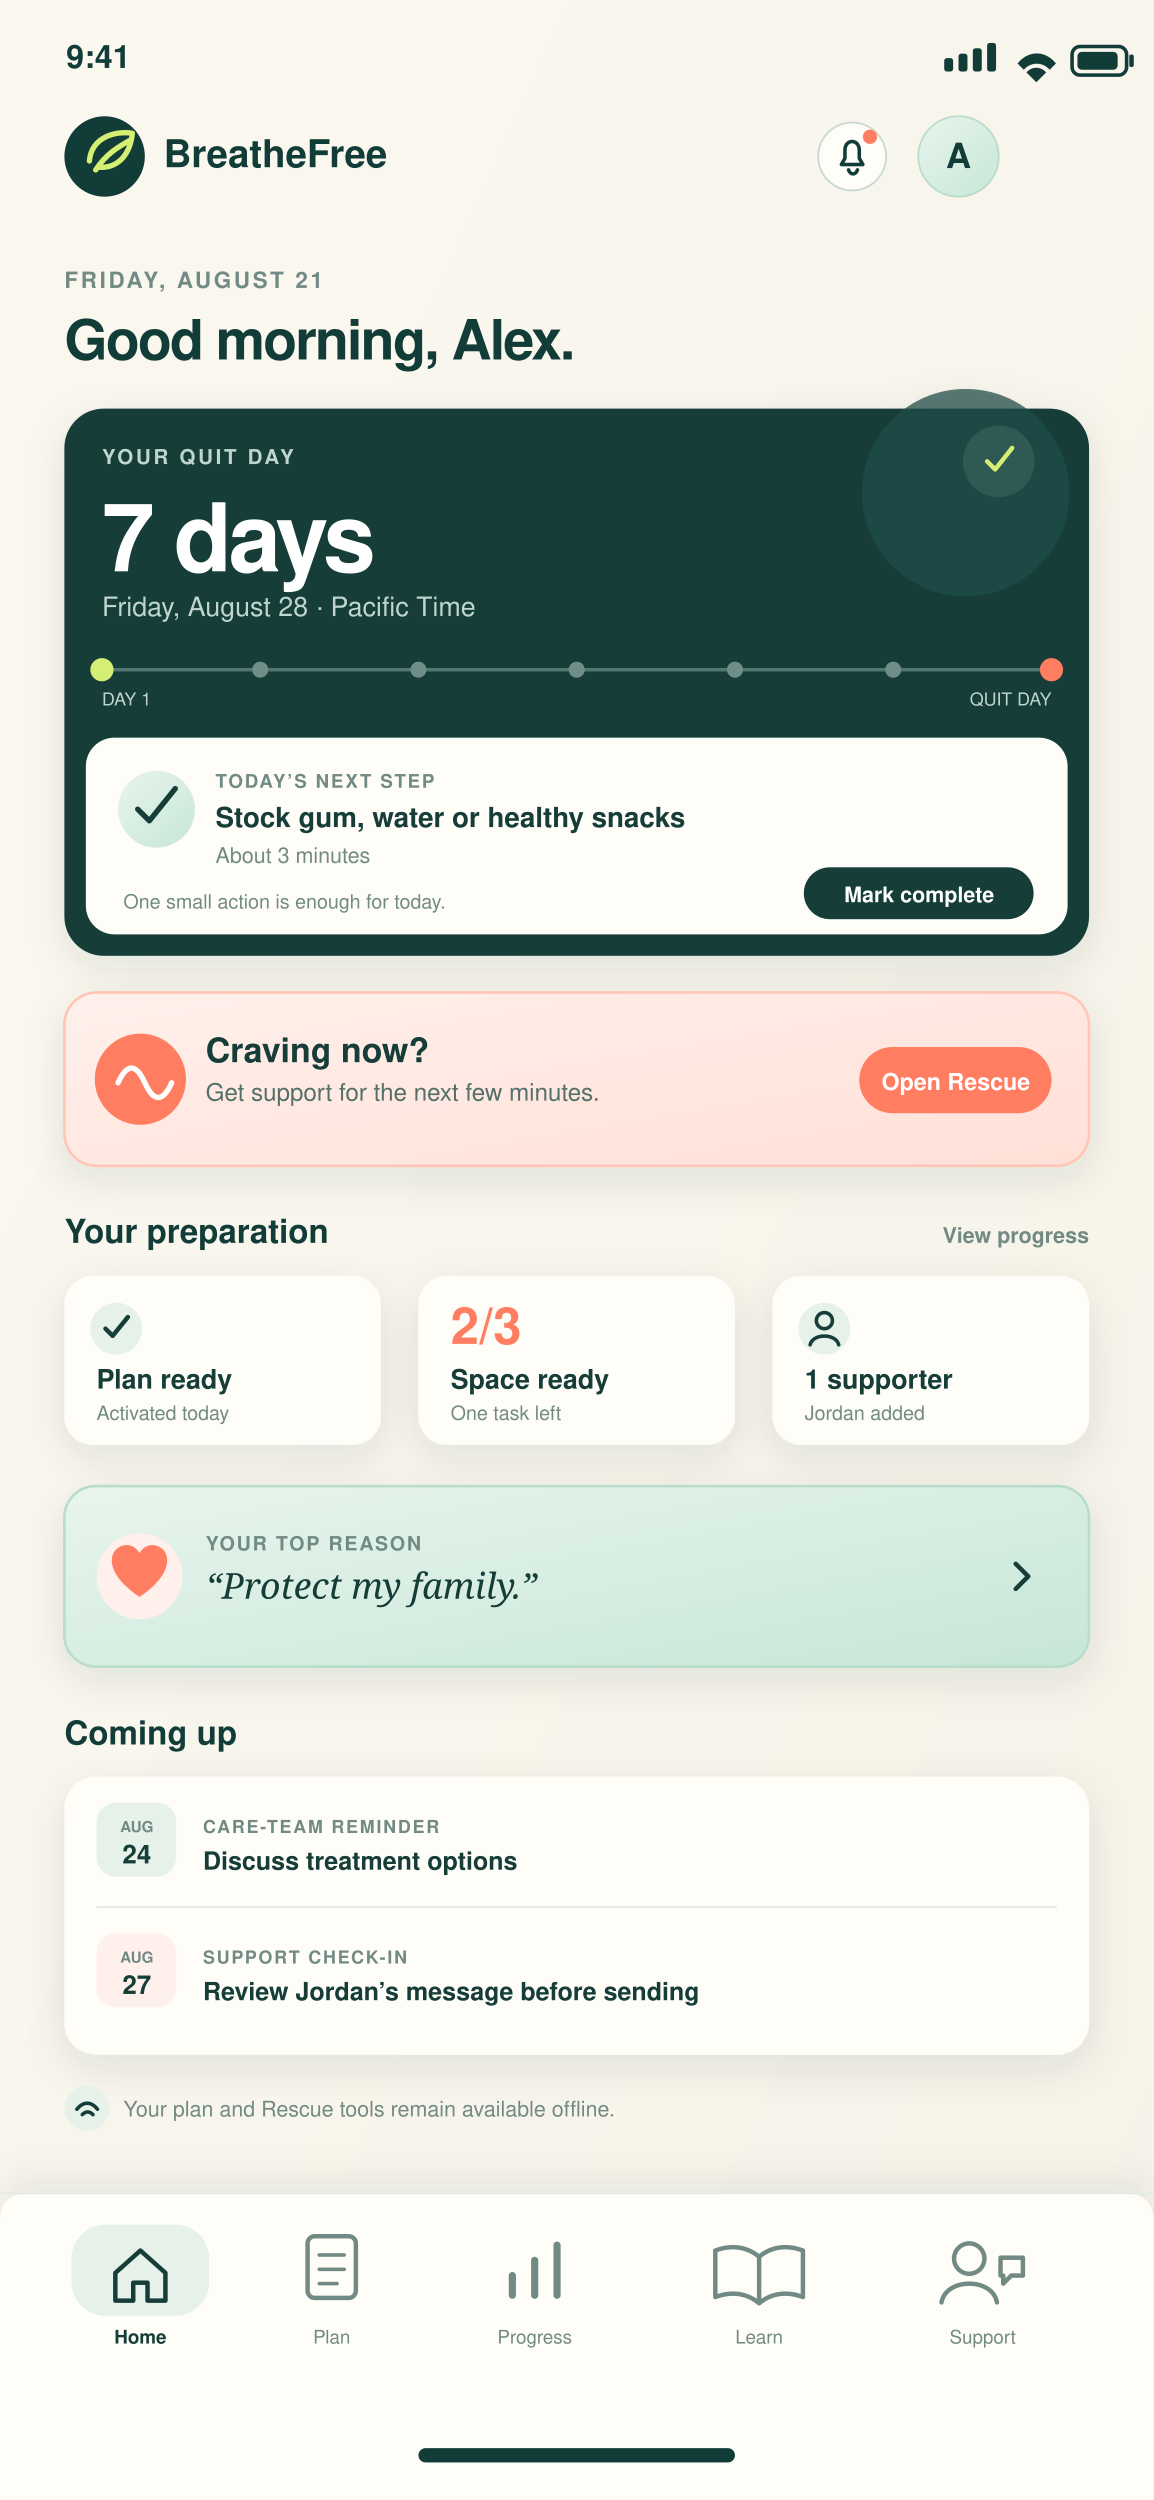
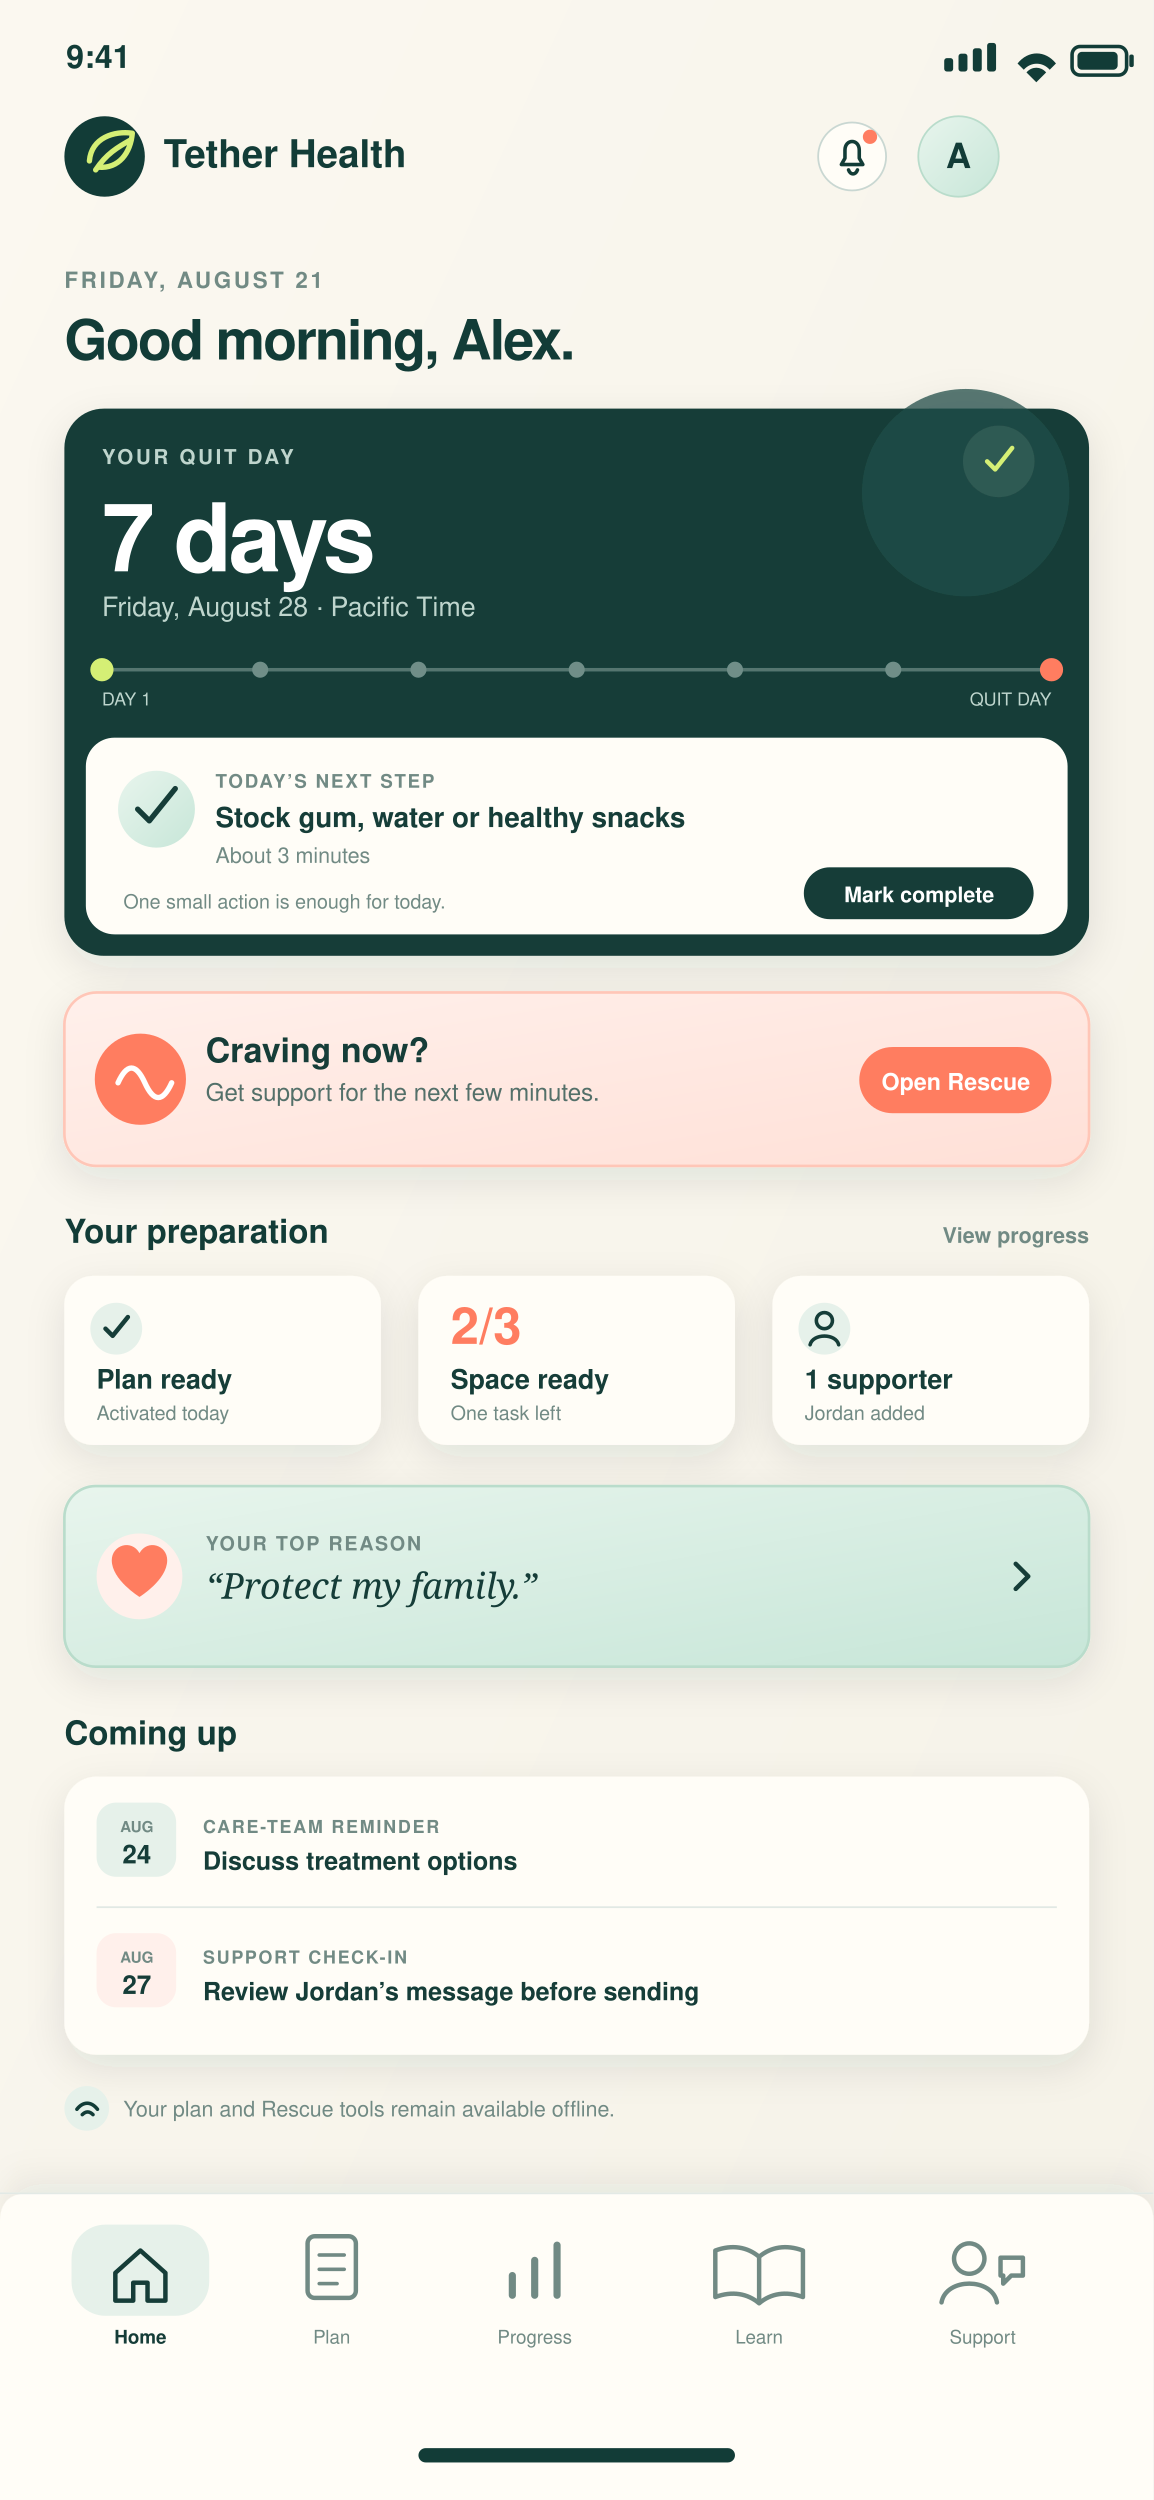
<svg xmlns="http://www.w3.org/2000/svg" width="1290" height="2796" viewBox="0 0 1290 2796">
  <defs>
    <linearGradient id="s12bg" x1="0" y1="0" x2="1" y2="1">
      <stop offset="0" stop-color="#FBF8F0" />
      <stop offset="1" stop-color="#F5F2E8" />
    </linearGradient>
    <linearGradient id="s12mint" x1="0" y1="0" x2="1" y2="1">
      <stop offset="0" stop-color="#E8F5ED" />
      <stop offset="1" stop-color="#C7E6D8" />
    </linearGradient>
    <linearGradient id="s12coral" x1="0" y1="0" x2="1" y2="1">
      <stop offset="0" stop-color="#FFF0EB" />
      <stop offset="1" stop-color="#FFE0D7" />
    </linearGradient>
    <filter id="s12shadow" x="-30%" y="-30%" width="160%" height="180%">
      <feDropShadow dx="0" dy="14" stdDeviation="22" flood-color="#123C37" flood-opacity="0.10" />
    </filter>
    <filter id="s12navshadow" x="-20%" y="-60%" width="140%" height="200%">
      <feDropShadow dx="0" dy="-10" stdDeviation="22" flood-color="#123C37" flood-opacity="0.08" />
    </filter>
  </defs>
  <rect width="1290" height="2796" fill="url(#s12bg)" />
  <g fill="#123C37" font-family="Nimbus Sans, Arial, sans-serif" font-weight="700">
    <text x="74" y="76" font-size="36">9:41</text>
    <g transform="translate(1056 43)">
      <rect x="0" y="22" width="10" height="15" rx="3" />
      <rect x="16" y="17" width="10" height="20" rx="3" />
      <rect x="32" y="11" width="10" height="26" rx="3" />
      <rect x="48" y="5" width="10" height="32" rx="3" />
      <path d="M82 28c12-15 31-15 43 0l-7 7c-8-9-21-9-29 0zm10 10c6-7 16-7 22 0l-11 11z" />
      <rect x="143" y="9" width="61" height="32" rx="9" fill="none" stroke="#123C37" stroke-width="4" />
      <rect x="207" y="18" width="5" height="14" rx="2" />
      <rect x="149" y="15" width="45" height="20" rx="5" />
    </g>
  </g>
  <g transform="translate(72 130)">
    <circle cx="45" cy="45" r="45" fill="#123C37" />
    <path d="M28 50c2-26 28-34 48-31-2 22-15 40-38 38M35 60c12-18 24-25 40-34" fill="none" stroke="#D5EF75" stroke-width="6" stroke-linecap="round" stroke-linejoin="round" />
-     <text x="111" y="57" fill="#123C37" font-family="Nimbus Sans, Arial, sans-serif" font-weight="700" font-size="43">BreatheFree</text>
+     <text x="111" y="57" fill="#123C37" font-family="Nimbus Sans, Arial, sans-serif" font-weight="700" font-size="43">Tether Health</text>
    <g transform="translate(843 7)">
      <circle cx="38" cy="38" r="38" fill="#FFFDF7" stroke="#C9D7D2" stroke-width="2" />
      <path d="M26 47h24l-4-7V31c0-13-16-13-16 0v9zM34 53c2 6 8 6 10 0" fill="none" stroke="#123C37" stroke-width="4" stroke-linecap="round" stroke-linejoin="round" />
      <circle cx="58" cy="16" r="8" fill="#FF7D61" />
    </g>
    <g transform="translate(955 0)">
      <circle cx="45" cy="45" r="45" fill="url(#s12mint)" stroke="#B9DCCB" stroke-width="2" />
      <text x="45" y="58" text-anchor="middle" fill="#123C37" font-family="Nimbus Sans, Arial, sans-serif" font-weight="700" font-size="39">A</text>
    </g>
  </g>
  <text x="72" y="322" fill="#718A84" font-family="Nimbus Sans, Arial, sans-serif" font-weight="700" font-size="25" letter-spacing="3">FRIDAY, AUGUST 21</text>
  <text x="72" y="402" fill="#123C37" font-family="Nimbus Sans, Arial, sans-serif" font-weight="700" font-size="62" letter-spacing="-2">Good morning, Alex.</text>
  <g transform="translate(72 457)" filter="url(#s12shadow)">
    <rect width="1146" height="612" rx="44" fill="#123C37" />
    <circle cx="1008" cy="94" r="116" fill="#234E48" opacity="0.75" />
    <circle cx="1045" cy="59" r="40" fill="#2E5A53" />
    <path d="M1032 59l9 9 19-24" fill="none" stroke="#D5EF75" stroke-width="5" stroke-linecap="round" stroke-linejoin="round" />
    <text x="42" y="62" fill="#BFD5CD" font-family="Nimbus Sans, Arial, sans-serif" font-weight="700" font-size="23" letter-spacing="3">YOUR QUIT DAY</text>
    <text x="42" y="182" fill="#FFFFFF" font-family="Nimbus Sans, Arial, sans-serif" font-weight="700" font-size="106" letter-spacing="-4">7 days</text>
    <text x="42" y="232" fill="#BFD5CD" font-family="Nimbus Sans, Arial, sans-serif" font-size="30">Friday, August 28 · Pacific Time</text>
    <line x1="42" y1="292" x2="1104" y2="292" stroke="#54766F" stroke-width="4" />
    <circle cx="42" cy="292" r="13" fill="#D5EF75" />
    <circle cx="219" cy="292" r="9" fill="#6F8E88" />
    <circle cx="396" cy="292" r="9" fill="#6F8E88" />
    <circle cx="573" cy="292" r="9" fill="#6F8E88" />
    <circle cx="750" cy="292" r="9" fill="#6F8E88" />
    <circle cx="927" cy="292" r="9" fill="#6F8E88" />
    <circle cx="1104" cy="292" r="13" fill="#FF7D61" />
    <text x="42" y="332" fill="#BFD5CD" font-family="Nimbus Sans, Arial, sans-serif" font-size="20">DAY 1</text>
    <text x="1104" y="332" text-anchor="end" fill="#BFD5CD" font-family="Nimbus Sans, Arial, sans-serif" font-size="20">QUIT DAY</text>
    <g transform="translate(24 368)">
      <rect width="1098" height="220" rx="32" fill="#FFFDF7" />
      <circle cx="79" cy="80" r="43" fill="url(#s12mint)" />
      <path d="M58 80l13 13 29-36" fill="none" stroke="#123C37" stroke-width="6" stroke-linecap="round" stroke-linejoin="round" />
      <text x="145" y="56" fill="#718A84" font-family="Nimbus Sans, Arial, sans-serif" font-weight="700" font-size="21" letter-spacing="2">TODAY’S NEXT STEP</text>
      <text x="145" y="100" fill="#123C37" font-family="Nimbus Sans, Arial, sans-serif" font-weight="700" font-size="31">Stock gum, water or healthy snacks</text>
      <text x="145" y="140" fill="#718A84" font-family="Nimbus Sans, Arial, sans-serif" font-size="24">About 3 minutes</text>
      <g transform="translate(803 145)">
        <rect width="257" height="58" rx="29" fill="#123C37" />
        <text x="129" y="39" text-anchor="middle" fill="#FFFFFF" font-family="Nimbus Sans, Arial, sans-serif" font-weight="700" font-size="24">Mark complete</text>
      </g>
      <text x="42" y="191" fill="#718A84" font-family="Nimbus Sans, Arial, sans-serif" font-size="22">One small action is enough for today.</text>
    </g>
  </g>
  <g transform="translate(72 1110)" filter="url(#s12shadow)">
    <rect width="1146" height="194" rx="36" fill="url(#s12coral)" stroke="#FFC6B7" stroke-width="3" />
    <circle cx="85" cy="97" r="51" fill="#FF7D61" />
    <path d="M60 101c10-22 20-22 30 0s20 22 30 0" fill="none" stroke="#FFFFFF" stroke-width="6" stroke-linecap="round" />
    <text x="158" y="78" fill="#123C37" font-family="Nimbus Sans, Arial, sans-serif" font-weight="700" font-size="38">Craving now?</text>
    <text x="158" y="121" fill="#536F69" font-family="Nimbus Sans, Arial, sans-serif" font-size="27">Get support for the next few minutes.</text>
    <g transform="translate(889 61)">
      <rect width="215" height="74" rx="37" fill="#FF7D61" />
      <text x="108" y="48" text-anchor="middle" fill="#FFFFFF" font-family="Nimbus Sans, Arial, sans-serif" font-weight="700" font-size="26">Open Rescue</text>
    </g>
  </g>
  <text x="72" y="1390" fill="#123C37" font-family="Nimbus Sans, Arial, sans-serif" font-weight="700" font-size="37">Your preparation</text>
  <text x="1218" y="1390" text-anchor="end" fill="#718A84" font-family="Nimbus Sans, Arial, sans-serif" font-weight="700" font-size="24">View progress</text>
  <g transform="translate(72 1427)">
    <g filter="url(#s12shadow)">
      <rect width="354" height="189" rx="32" fill="#FFFDF7" />
      <circle cx="58" cy="59" r="29" fill="#E6F1EA" />
      <path d="M46 59l8 8 17-21" fill="none" stroke="#123C37" stroke-width="5" stroke-linecap="round" stroke-linejoin="round" />
      <text x="36" y="126" fill="#123C37" font-family="Nimbus Sans, Arial, sans-serif" font-weight="700" font-size="30">Plan ready</text>
      <text x="36" y="161" fill="#718A84" font-family="Nimbus Sans, Arial, sans-serif" font-size="22">Activated today</text>
    </g>
    <g transform="translate(396 0)" filter="url(#s12shadow)">
      <rect width="354" height="189" rx="32" fill="#FFFDF7" />
      <text x="36" y="76" fill="#FF7D61" font-family="Nimbus Sans, Arial, sans-serif" font-weight="700" font-size="57">2/3</text>
      <text x="36" y="126" fill="#123C37" font-family="Nimbus Sans, Arial, sans-serif" font-weight="700" font-size="30">Space ready</text>
      <text x="36" y="161" fill="#718A84" font-family="Nimbus Sans, Arial, sans-serif" font-size="22">One task left</text>
    </g>
    <g transform="translate(792 0)" filter="url(#s12shadow)">
      <rect width="354" height="189" rx="32" fill="#FFFDF7" />
      <circle cx="58" cy="59" r="29" fill="#E6F1EA" />
      <circle cx="58" cy="50" r="9" fill="none" stroke="#123C37" stroke-width="4" />
      <path d="M42 77c3-13 29-13 32 0" fill="none" stroke="#123C37" stroke-width="4" stroke-linecap="round" />
      <text x="36" y="126" fill="#123C37" font-family="Nimbus Sans, Arial, sans-serif" font-weight="700" font-size="30">1 supporter</text>
      <text x="36" y="161" fill="#718A84" font-family="Nimbus Sans, Arial, sans-serif" font-size="22">Jordan added</text>
    </g>
  </g>
  <g transform="translate(72 1662)" filter="url(#s12shadow)">
    <rect width="1146" height="202" rx="35" fill="url(#s12mint)" stroke="#B9DCCB" stroke-width="3" />
    <circle cx="84" cy="101" r="48" fill="#FFF0EB" />
    <path d="M84 124s-31-19-31-41c0-17 22-24 31-8 9-16 31-9 31 8 0 22-31 41-31 41z" fill="#FF7D61" />
    <text x="158" y="72" fill="#718A84" font-family="Nimbus Sans, Arial, sans-serif" font-weight="700" font-size="22" letter-spacing="2">YOUR TOP REASON</text>
    <text x="158" y="126" fill="#123C37" font-family="Georgia, serif" font-style="italic" font-size="40">“Protect my family.”</text>
    <path d="M1064 87l14 14-14 14" fill="none" stroke="#123C37" stroke-width="5" stroke-linecap="round" stroke-linejoin="round" />
  </g>
  <text x="72" y="1951" fill="#123C37" font-family="Nimbus Sans, Arial, sans-serif" font-weight="700" font-size="37">Coming up</text>
  <g transform="translate(72 1987)" filter="url(#s12shadow)">
    <rect width="1146" height="311" rx="36" fill="#FFFDF7" />
    <g transform="translate(36 29)">
      <rect width="89" height="83" rx="22" fill="#E6F1EA" />
      <text x="45" y="33" text-anchor="middle" fill="#718A84" font-family="Nimbus Sans, Arial, sans-serif" font-weight="700" font-size="17">AUG</text>
      <text x="45" y="68" text-anchor="middle" fill="#123C37" font-family="Nimbus Sans, Arial, sans-serif" font-weight="700" font-size="29">24</text>
      <text x="119" y="34" fill="#718A84" font-family="Nimbus Sans, Arial, sans-serif" font-weight="700" font-size="20" letter-spacing="2">CARE-TEAM REMINDER</text>
      <text x="119" y="75" fill="#123C37" font-family="Nimbus Sans, Arial, sans-serif" font-weight="700" font-size="28">Discuss treatment options</text>
    </g>
    <line x1="36" y1="146" x2="1110" y2="146" stroke="#E1E9E4" stroke-width="2" />
    <g transform="translate(36 175)">
      <rect width="89" height="83" rx="22" fill="#FFF0EB" />
      <text x="45" y="33" text-anchor="middle" fill="#718A84" font-family="Nimbus Sans, Arial, sans-serif" font-weight="700" font-size="17">AUG</text>
      <text x="45" y="68" text-anchor="middle" fill="#123C37" font-family="Nimbus Sans, Arial, sans-serif" font-weight="700" font-size="29">27</text>
      <text x="119" y="34" fill="#718A84" font-family="Nimbus Sans, Arial, sans-serif" font-weight="700" font-size="20" letter-spacing="2">SUPPORT CHECK-IN</text>
      <text x="119" y="75" fill="#123C37" font-family="Nimbus Sans, Arial, sans-serif" font-weight="700" font-size="28">Review Jordan’s message before sending</text>
    </g>
  </g>
  <g transform="translate(72 2333)">
    <circle cx="25" cy="25" r="25" fill="#E6F1EA" />
    <path d="M14 26c7-9 16-9 23 0M20 32c4-4 8-4 12 0" fill="none" stroke="#123C37" stroke-width="4" stroke-linecap="round" />
    <text x="66" y="34" fill="#718A84" font-family="Nimbus Sans, Arial, sans-serif" font-size="24">Your plan and Rescue tools remain available offline.</text>
  </g>
  <g transform="translate(0 2453)" filter="url(#s12navshadow)">
    <path d="M0 32Q0 0 32 0h1226q32 0 32 32v311H0z" fill="#FFFDF7" />
    <line x1="0" y1="0" x2="1290" y2="0" stroke="#E2E9E5" stroke-width="2" />
    <g transform="translate(80 35)">
      <rect width="154" height="102" rx="38" fill="#E6F1EA" />
      <path d="M49 54l28-25 28 25v31H85V65H69v20H49z" fill="none" stroke="#123C37" stroke-width="5" stroke-linejoin="round" />
      <text x="77" y="133" text-anchor="middle" fill="#123C37" font-family="Nimbus Sans, Arial, sans-serif" font-weight="700" font-size="21">Home</text>
    </g>
    <g transform="translate(308 44)">
      <rect x="36" y="4" width="54" height="69" rx="8" fill="none" stroke="#718A84" stroke-width="5" />
      <path d="M49 25h28M49 41h28M49 57h20" fill="none" stroke="#718A84" stroke-width="4" stroke-linecap="round" />
      <text x="63" y="124" text-anchor="middle" fill="#718A84" font-family="Nimbus Sans, Arial, sans-serif" font-size="21">Plan</text>
    </g>
    <g transform="translate(542 44)">
      <path d="M31 70V48M56 70V31M81 70V14" fill="none" stroke="#718A84" stroke-width="8" stroke-linecap="round" />
      <text x="56" y="124" text-anchor="middle" fill="#718A84" font-family="Nimbus Sans, Arial, sans-serif" font-size="21">Progress</text>
    </g>
    <g transform="translate(780 44)">
      <path d="M20 20c19-7 36-4 49 7v52c-13-11-30-14-49-7zM118 20c-19-7-36-4-49 7v52c13-11 30-14 49-7z" fill="none" stroke="#718A84" stroke-width="5" stroke-linejoin="round" />
      <text x="69" y="124" text-anchor="middle" fill="#718A84" font-family="Nimbus Sans, Arial, sans-serif" font-size="21">Learn</text>
    </g>
    <g transform="translate(1030 44)">
      <circle cx="54" cy="29" r="17" fill="none" stroke="#718A84" stroke-width="5" />
      <path d="M23 78c5-28 57-28 62 0M89 28h25v20H101l-9 9v-9h-3z" fill="none" stroke="#718A84" stroke-width="5" stroke-linecap="round" stroke-linejoin="round" />
      <text x="69" y="124" text-anchor="middle" fill="#718A84" font-family="Nimbus Sans, Arial, sans-serif" font-size="21">Support</text>
    </g>
  </g>
  <rect x="468" y="2738" width="354" height="16" rx="8" fill="#123C37" />
</svg>
